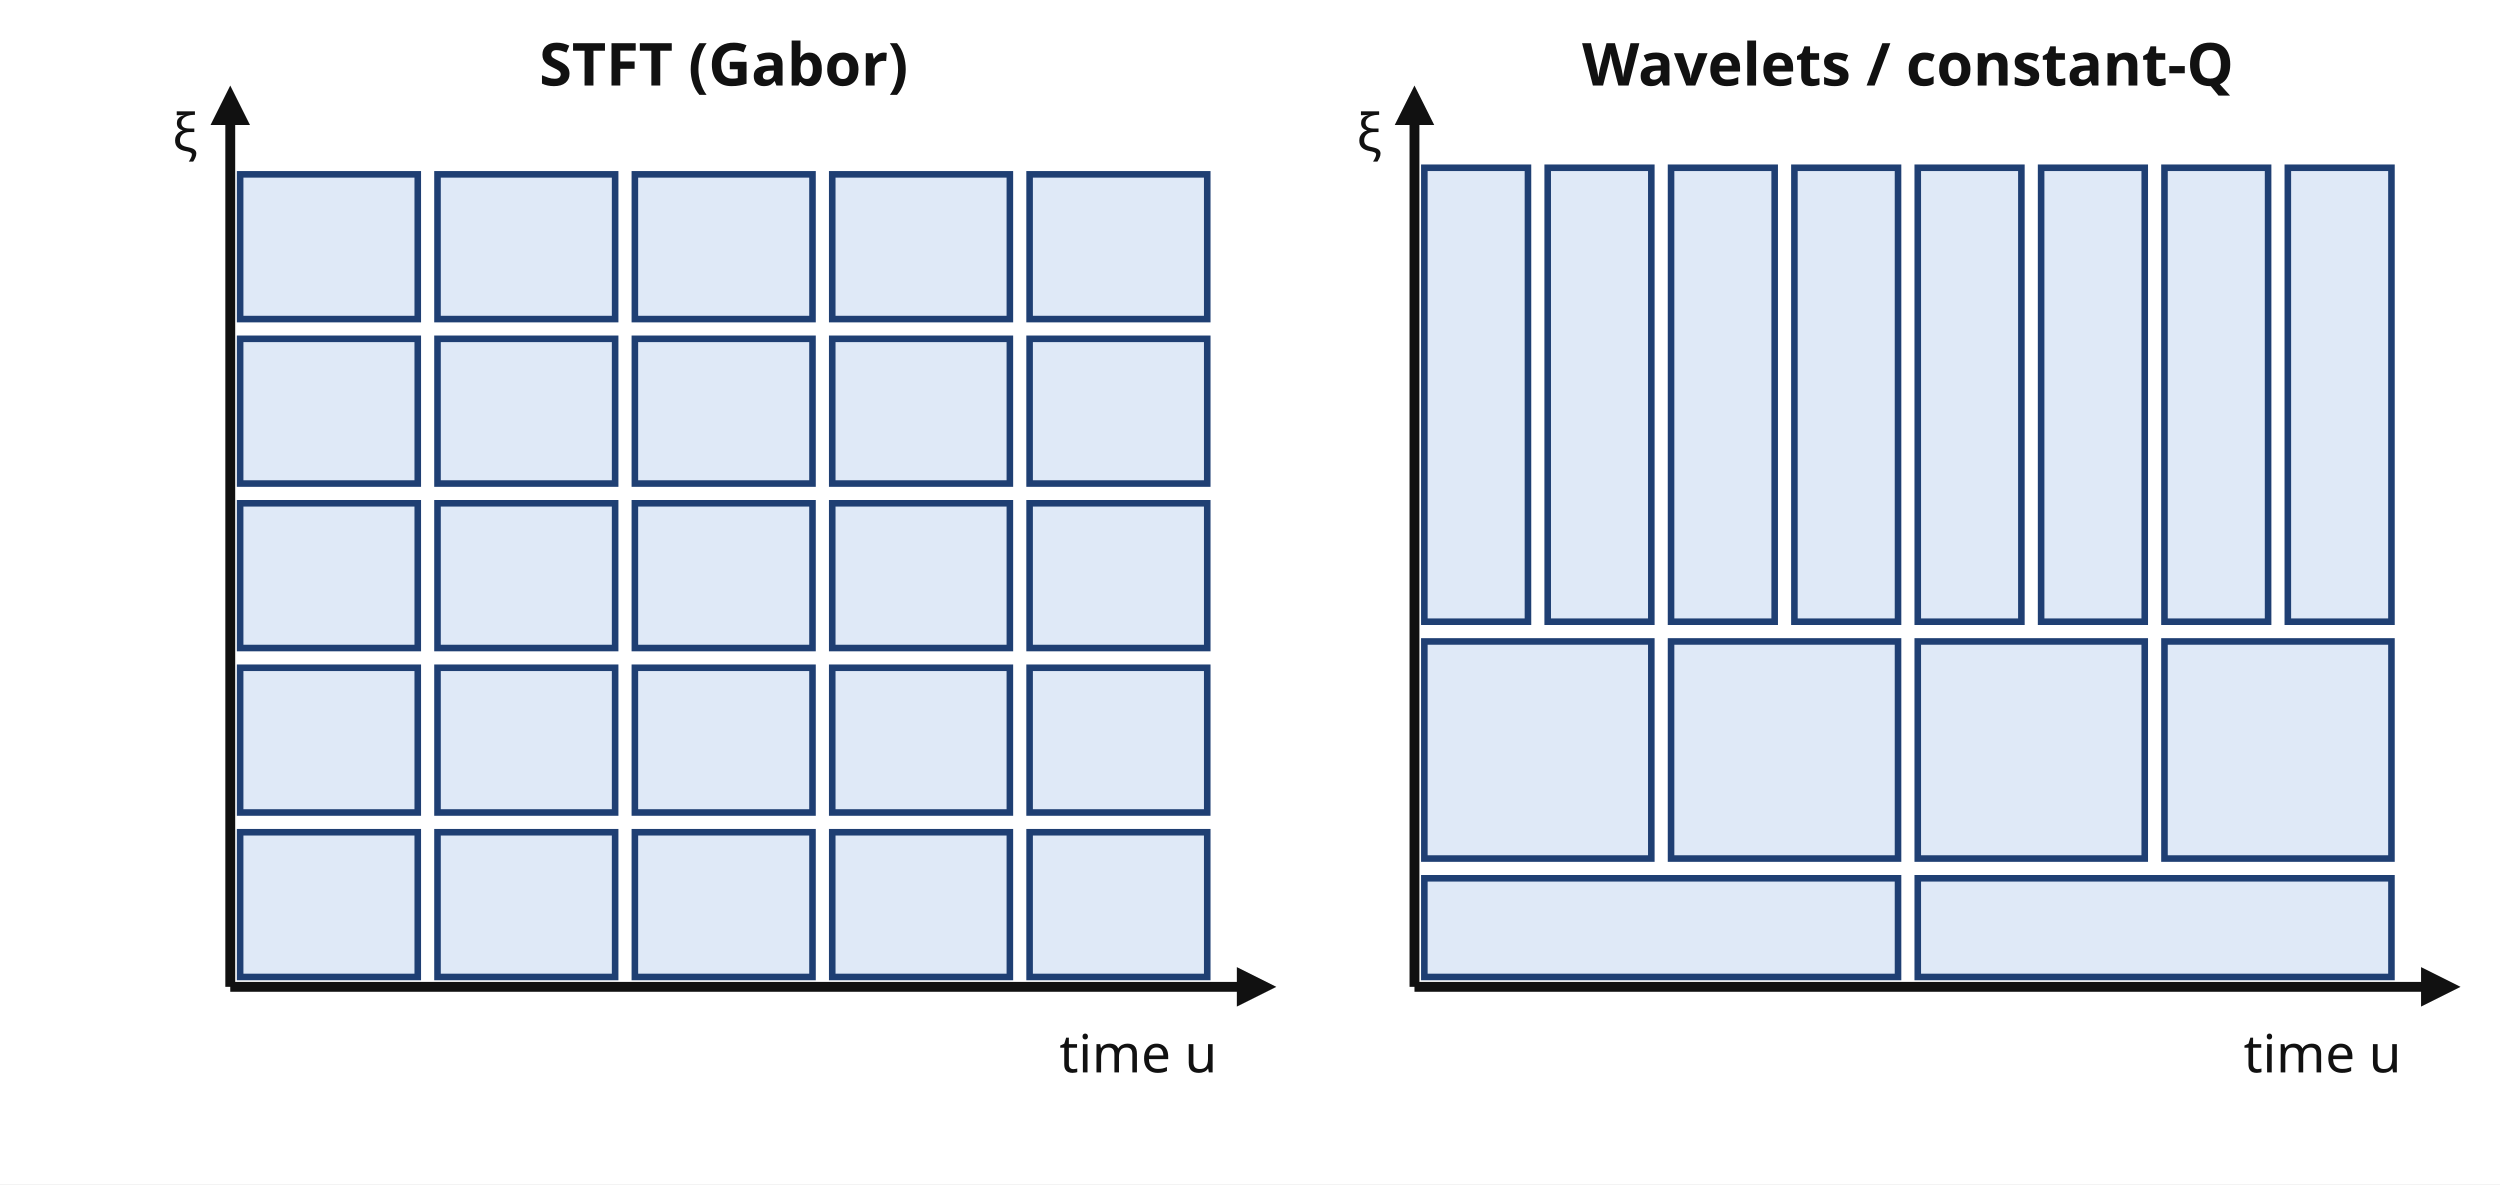
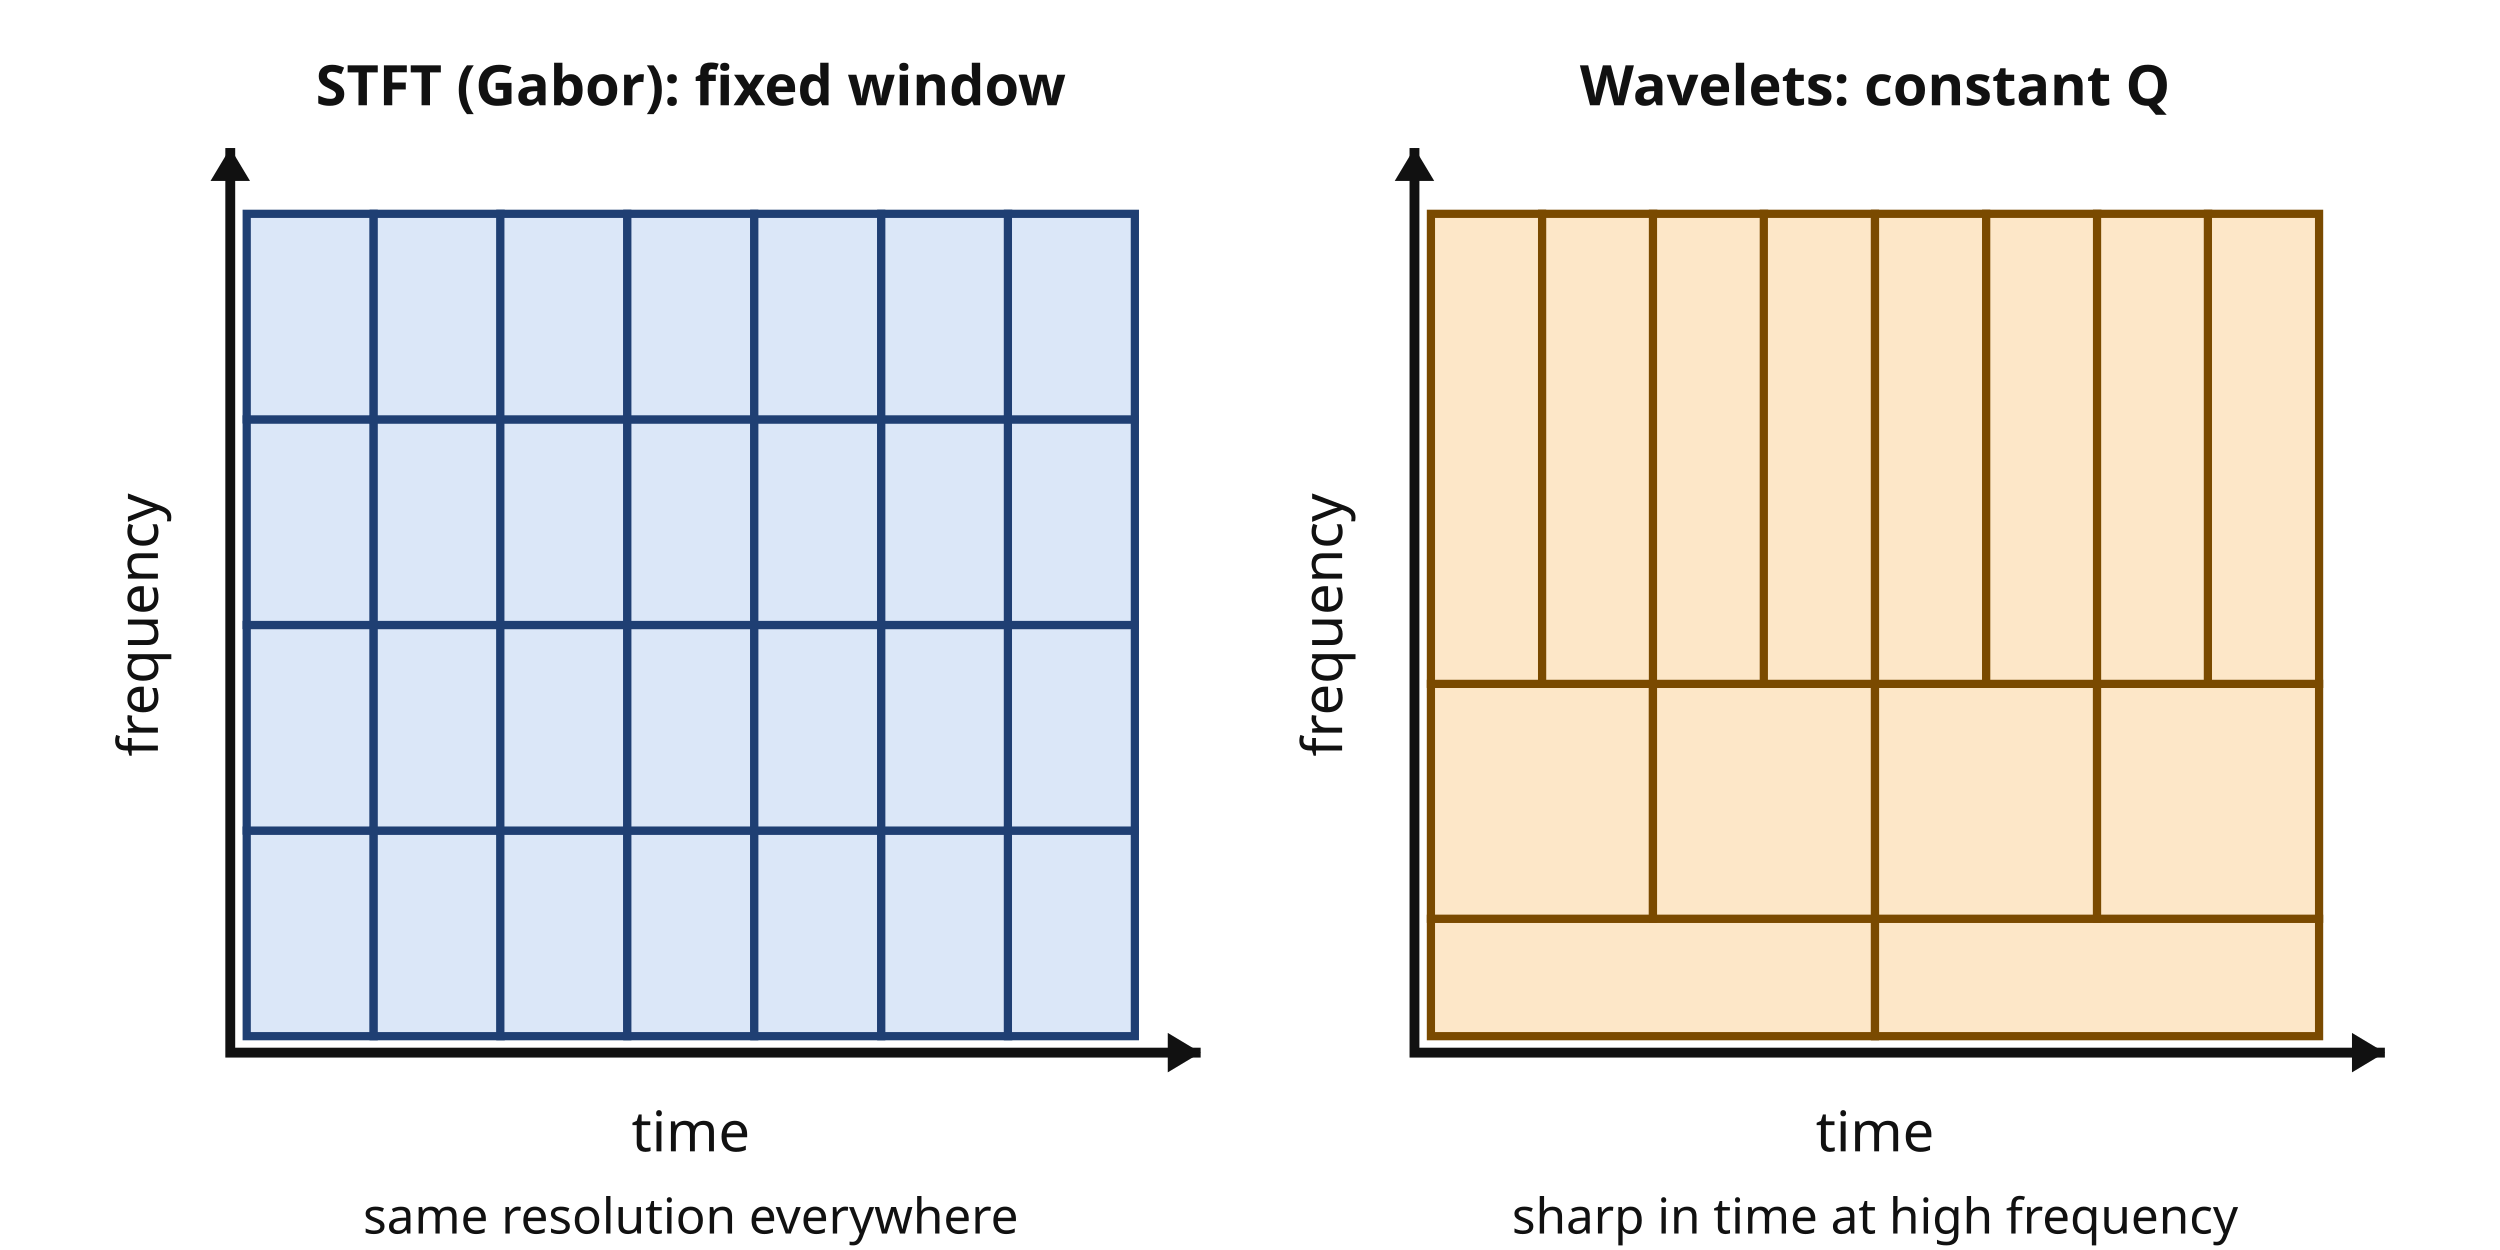
- <svg xmlns="http://www.w3.org/2000/svg" viewBox="0 0 760 360" width="760" height="360" role="img" aria-labelledby="t d">
-   <rect x="0" y="0" width="760" height="360" fill="#ffffff" />
-   <text x="220.0" y="26" font-family="sans-serif" font-size="18" font-weight="bold" text-anchor="middle" fill="#111">STFT (Gabor)</text>
-   <rect x="73.0" y="253.0" width="54.0" height="44.0" fill="#dfe9f7" stroke="#1f3f73" stroke-width="2" />
-   <rect x="73.0" y="203.0" width="54.0" height="44.0" fill="#dfe9f7" stroke="#1f3f73" stroke-width="2" />
-   <rect x="73.0" y="153.0" width="54.0" height="44.0" fill="#dfe9f7" stroke="#1f3f73" stroke-width="2" />
-   <rect x="73.0" y="103.0" width="54.0" height="44.0" fill="#dfe9f7" stroke="#1f3f73" stroke-width="2" />
-   <rect x="73.0" y="53.0" width="54.0" height="44.0" fill="#dfe9f7" stroke="#1f3f73" stroke-width="2" />
-   <rect x="133.0" y="253.0" width="54.0" height="44.0" fill="#dfe9f7" stroke="#1f3f73" stroke-width="2" />
-   <rect x="133.0" y="203.0" width="54.0" height="44.0" fill="#dfe9f7" stroke="#1f3f73" stroke-width="2" />
-   <rect x="133.0" y="153.0" width="54.0" height="44.0" fill="#dfe9f7" stroke="#1f3f73" stroke-width="2" />
-   <rect x="133.0" y="103.0" width="54.0" height="44.0" fill="#dfe9f7" stroke="#1f3f73" stroke-width="2" />
-   <rect x="133.0" y="53.0" width="54.0" height="44.0" fill="#dfe9f7" stroke="#1f3f73" stroke-width="2" />
-   <rect x="193.0" y="253.0" width="54.0" height="44.0" fill="#dfe9f7" stroke="#1f3f73" stroke-width="2" />
-   <rect x="193.0" y="203.0" width="54.0" height="44.0" fill="#dfe9f7" stroke="#1f3f73" stroke-width="2" />
-   <rect x="193.0" y="153.0" width="54.0" height="44.0" fill="#dfe9f7" stroke="#1f3f73" stroke-width="2" />
-   <rect x="193.0" y="103.0" width="54.0" height="44.0" fill="#dfe9f7" stroke="#1f3f73" stroke-width="2" />
-   <rect x="193.0" y="53.0" width="54.0" height="44.0" fill="#dfe9f7" stroke="#1f3f73" stroke-width="2" />
-   <rect x="253.0" y="253.0" width="54.0" height="44.0" fill="#dfe9f7" stroke="#1f3f73" stroke-width="2" />
-   <rect x="253.0" y="203.0" width="54.0" height="44.0" fill="#dfe9f7" stroke="#1f3f73" stroke-width="2" />
-   <rect x="253.0" y="153.0" width="54.0" height="44.0" fill="#dfe9f7" stroke="#1f3f73" stroke-width="2" />
-   <rect x="253.0" y="103.0" width="54.0" height="44.0" fill="#dfe9f7" stroke="#1f3f73" stroke-width="2" />
-   <rect x="253.0" y="53.0" width="54.0" height="44.0" fill="#dfe9f7" stroke="#1f3f73" stroke-width="2" />
-   <rect x="313.0" y="253.0" width="54.0" height="44.0" fill="#dfe9f7" stroke="#1f3f73" stroke-width="2" />
-   <rect x="313.0" y="203.0" width="54.0" height="44.0" fill="#dfe9f7" stroke="#1f3f73" stroke-width="2" />
-   <rect x="313.0" y="153.0" width="54.0" height="44.0" fill="#dfe9f7" stroke="#1f3f73" stroke-width="2" />
-   <rect x="313.0" y="103.0" width="54.0" height="44.0" fill="#dfe9f7" stroke="#1f3f73" stroke-width="2" />
-   <rect x="313.0" y="53.0" width="54.0" height="44.0" fill="#dfe9f7" stroke="#1f3f73" stroke-width="2" />
-   <line x1="70" y1="300" x2="382" y2="300" stroke="#111" stroke-width="3" />
-   <line x1="70" y1="300" x2="70" y2="32" stroke="#111" stroke-width="3" />
-   <polygon points="388,300 376,294 376,306" fill="#111" />
-   <polygon points="70,26 64,38 76,38" fill="#111" />
-   <text x="370" y="326" font-family="sans-serif" font-size="16" text-anchor="end" fill="#111">time u</text>
-   <text x="60" y="46" font-family="sans-serif" font-size="16" text-anchor="end" fill="#111">ξ</text>
-   <text x="580.0" y="26" font-family="sans-serif" font-size="18" font-weight="bold" text-anchor="middle" fill="#111">Wavelets / constant-Q</text>
-   <rect x="433.0" y="267.0" width="144.0" height="30.0" fill="#dfe9f7" stroke="#1f3f73" stroke-width="2" />
-   <rect x="583.0" y="267.0" width="144.0" height="30.0" fill="#dfe9f7" stroke="#1f3f73" stroke-width="2" />
-   <rect x="433.0" y="195.0" width="69.0" height="66.0" fill="#dfe9f7" stroke="#1f3f73" stroke-width="2" />
-   <rect x="508.0" y="195.0" width="69.0" height="66.0" fill="#dfe9f7" stroke="#1f3f73" stroke-width="2" />
-   <rect x="583.0" y="195.0" width="69.0" height="66.0" fill="#dfe9f7" stroke="#1f3f73" stroke-width="2" />
-   <rect x="658.0" y="195.0" width="69.0" height="66.0" fill="#dfe9f7" stroke="#1f3f73" stroke-width="2" />
-   <rect x="433.0" y="51.0" width="31.5" height="138.0" fill="#dfe9f7" stroke="#1f3f73" stroke-width="2" />
-   <rect x="470.5" y="51.0" width="31.5" height="138.0" fill="#dfe9f7" stroke="#1f3f73" stroke-width="2" />
-   <rect x="508.0" y="51.0" width="31.5" height="138.0" fill="#dfe9f7" stroke="#1f3f73" stroke-width="2" />
-   <rect x="545.5" y="51.0" width="31.5" height="138.0" fill="#dfe9f7" stroke="#1f3f73" stroke-width="2" />
-   <rect x="583.0" y="51.0" width="31.5" height="138.0" fill="#dfe9f7" stroke="#1f3f73" stroke-width="2" />
-   <rect x="620.5" y="51.0" width="31.5" height="138.0" fill="#dfe9f7" stroke="#1f3f73" stroke-width="2" />
-   <rect x="658.0" y="51.0" width="31.5" height="138.0" fill="#dfe9f7" stroke="#1f3f73" stroke-width="2" />
-   <rect x="695.5" y="51.0" width="31.5" height="138.0" fill="#dfe9f7" stroke="#1f3f73" stroke-width="2" />
-   <line x1="430" y1="300" x2="742" y2="300" stroke="#111" stroke-width="3" />
-   <line x1="430" y1="300" x2="430" y2="32" stroke="#111" stroke-width="3" />
-   <polygon points="748,300 736,294 736,306" fill="#111" />
-   <polygon points="430,26 424,38 436,38" fill="#111" />
-   <text x="730" y="326" font-family="sans-serif" font-size="16" text-anchor="end" fill="#111">time u</text>
-   <text x="420" y="46" font-family="sans-serif" font-size="16" text-anchor="end" fill="#111">ξ</text>
+ <svg xmlns="http://www.w3.org/2000/svg" viewBox="0 0 760 380" width="760" height="380" role="img" aria-labelledby="t d">
+   <rect x="0" y="0" width="760" height="380" fill="#ffffff" />
+   <text x="210.0" y="32" font-family="sans-serif" font-size="17" font-weight="bold" text-anchor="middle" fill="#111111">STFT (Gabor): fixed window</text>
+   <text x="570.0" y="32" font-family="sans-serif" font-size="17" font-weight="bold" text-anchor="middle" fill="#111111">Wavelets: constant Q</text>
+   <rect x="75.0" y="252.5" width="38.6" height="62.5" fill="#dbe7f8" stroke="#1f3f73" stroke-width="2.5" />
+   <rect x="75.0" y="190.0" width="38.6" height="62.5" fill="#dbe7f8" stroke="#1f3f73" stroke-width="2.5" />
+   <rect x="75.0" y="127.5" width="38.6" height="62.5" fill="#dbe7f8" stroke="#1f3f73" stroke-width="2.5" />
+   <rect x="75.0" y="65.0" width="38.6" height="62.5" fill="#dbe7f8" stroke="#1f3f73" stroke-width="2.5" />
+   <rect x="113.6" y="252.5" width="38.6" height="62.5" fill="#dbe7f8" stroke="#1f3f73" stroke-width="2.5" />
+   <rect x="113.6" y="190.0" width="38.6" height="62.5" fill="#dbe7f8" stroke="#1f3f73" stroke-width="2.5" />
+   <rect x="113.6" y="127.5" width="38.6" height="62.5" fill="#dbe7f8" stroke="#1f3f73" stroke-width="2.5" />
+   <rect x="113.6" y="65.0" width="38.6" height="62.5" fill="#dbe7f8" stroke="#1f3f73" stroke-width="2.5" />
+   <rect x="152.1" y="252.5" width="38.6" height="62.5" fill="#dbe7f8" stroke="#1f3f73" stroke-width="2.5" />
+   <rect x="152.1" y="190.0" width="38.6" height="62.5" fill="#dbe7f8" stroke="#1f3f73" stroke-width="2.5" />
+   <rect x="152.1" y="127.5" width="38.6" height="62.5" fill="#dbe7f8" stroke="#1f3f73" stroke-width="2.5" />
+   <rect x="152.1" y="65.0" width="38.6" height="62.5" fill="#dbe7f8" stroke="#1f3f73" stroke-width="2.5" />
+   <rect x="190.7" y="252.5" width="38.6" height="62.5" fill="#dbe7f8" stroke="#1f3f73" stroke-width="2.5" />
+   <rect x="190.7" y="190.0" width="38.6" height="62.5" fill="#dbe7f8" stroke="#1f3f73" stroke-width="2.5" />
+   <rect x="190.7" y="127.5" width="38.6" height="62.5" fill="#dbe7f8" stroke="#1f3f73" stroke-width="2.5" />
+   <rect x="190.7" y="65.0" width="38.6" height="62.5" fill="#dbe7f8" stroke="#1f3f73" stroke-width="2.5" />
+   <rect x="229.3" y="252.5" width="38.6" height="62.5" fill="#dbe7f8" stroke="#1f3f73" stroke-width="2.5" />
+   <rect x="229.3" y="190.0" width="38.6" height="62.5" fill="#dbe7f8" stroke="#1f3f73" stroke-width="2.5" />
+   <rect x="229.3" y="127.5" width="38.6" height="62.5" fill="#dbe7f8" stroke="#1f3f73" stroke-width="2.5" />
+   <rect x="229.3" y="65.0" width="38.6" height="62.5" fill="#dbe7f8" stroke="#1f3f73" stroke-width="2.5" />
+   <rect x="267.9" y="252.5" width="38.6" height="62.5" fill="#dbe7f8" stroke="#1f3f73" stroke-width="2.5" />
+   <rect x="267.9" y="190.0" width="38.6" height="62.5" fill="#dbe7f8" stroke="#1f3f73" stroke-width="2.5" />
+   <rect x="267.9" y="127.5" width="38.6" height="62.5" fill="#dbe7f8" stroke="#1f3f73" stroke-width="2.5" />
+   <rect x="267.9" y="65.0" width="38.6" height="62.5" fill="#dbe7f8" stroke="#1f3f73" stroke-width="2.5" />
+   <rect x="306.4" y="252.5" width="38.6" height="62.5" fill="#dbe7f8" stroke="#1f3f73" stroke-width="2.5" />
+   <rect x="306.4" y="190.0" width="38.6" height="62.5" fill="#dbe7f8" stroke="#1f3f73" stroke-width="2.5" />
+   <rect x="306.4" y="127.5" width="38.6" height="62.5" fill="#dbe7f8" stroke="#1f3f73" stroke-width="2.5" />
+   <rect x="306.4" y="65.0" width="38.6" height="62.5" fill="#dbe7f8" stroke="#1f3f73" stroke-width="2.5" />
+   <rect x="435.0" y="279.3" width="135.0" height="35.7" fill="#fde7c8" stroke="#7a4a00" stroke-width="2.5" />
+   <rect x="570.0" y="279.3" width="135.0" height="35.7" fill="#fde7c8" stroke="#7a4a00" stroke-width="2.5" />
+   <rect x="435.0" y="207.9" width="67.5" height="71.4" fill="#fde7c8" stroke="#7a4a00" stroke-width="2.5" />
+   <rect x="502.5" y="207.9" width="67.5" height="71.4" fill="#fde7c8" stroke="#7a4a00" stroke-width="2.5" />
+   <rect x="570.0" y="207.9" width="67.5" height="71.4" fill="#fde7c8" stroke="#7a4a00" stroke-width="2.5" />
+   <rect x="637.5" y="207.9" width="67.5" height="71.4" fill="#fde7c8" stroke="#7a4a00" stroke-width="2.5" />
+   <rect x="435.0" y="65.0" width="33.8" height="142.9" fill="#fde7c8" stroke="#7a4a00" stroke-width="2.5" />
+   <rect x="468.8" y="65.0" width="33.8" height="142.9" fill="#fde7c8" stroke="#7a4a00" stroke-width="2.5" />
+   <rect x="502.5" y="65.0" width="33.8" height="142.9" fill="#fde7c8" stroke="#7a4a00" stroke-width="2.5" />
+   <rect x="536.2" y="65.0" width="33.8" height="142.9" fill="#fde7c8" stroke="#7a4a00" stroke-width="2.5" />
+   <rect x="570.0" y="65.0" width="33.8" height="142.9" fill="#fde7c8" stroke="#7a4a00" stroke-width="2.5" />
+   <rect x="603.8" y="65.0" width="33.8" height="142.9" fill="#fde7c8" stroke="#7a4a00" stroke-width="2.5" />
+   <rect x="637.5" y="65.0" width="33.8" height="142.9" fill="#fde7c8" stroke="#7a4a00" stroke-width="2.5" />
+   <rect x="671.2" y="65.0" width="33.8" height="142.9" fill="#fde7c8" stroke="#7a4a00" stroke-width="2.5" />
+   <path d="M70 45 L70 320 L365 320" fill="none" stroke="#111111" stroke-width="3" />
+   <path d="M64 55 L70 45 L76 55 Z" fill="#111111" />
+   <path d="M355 314 L365 320 L355 326 Z" fill="#111111" />
+   <text x="210.0" y="350" font-family="sans-serif" font-size="17" text-anchor="middle" fill="#111111">time</text>
+   <text x="48" y="190.0" font-family="sans-serif" font-size="17" text-anchor="middle" fill="#111111" transform="rotate(-90 48 190.0)">frequency</text>
+   <path d="M430 45 L430 320 L725 320" fill="none" stroke="#111111" stroke-width="3" />
+   <path d="M424 55 L430 45 L436 55 Z" fill="#111111" />
+   <path d="M715 314 L725 320 L715 326 Z" fill="#111111" />
+   <text x="570.0" y="350" font-family="sans-serif" font-size="17" text-anchor="middle" fill="#111111">time</text>
+   <text x="408" y="190.0" font-family="sans-serif" font-size="17" text-anchor="middle" fill="#111111" transform="rotate(-90 408 190.0)">frequency</text>
+   <text x="210.0" y="375" font-family="sans-serif" font-size="15" text-anchor="middle" fill="#111111">same resolution everywhere</text>
+   <text x="570.0" y="375" font-family="sans-serif" font-size="15" text-anchor="middle" fill="#111111">sharp in time at high frequency</text>
</svg>
